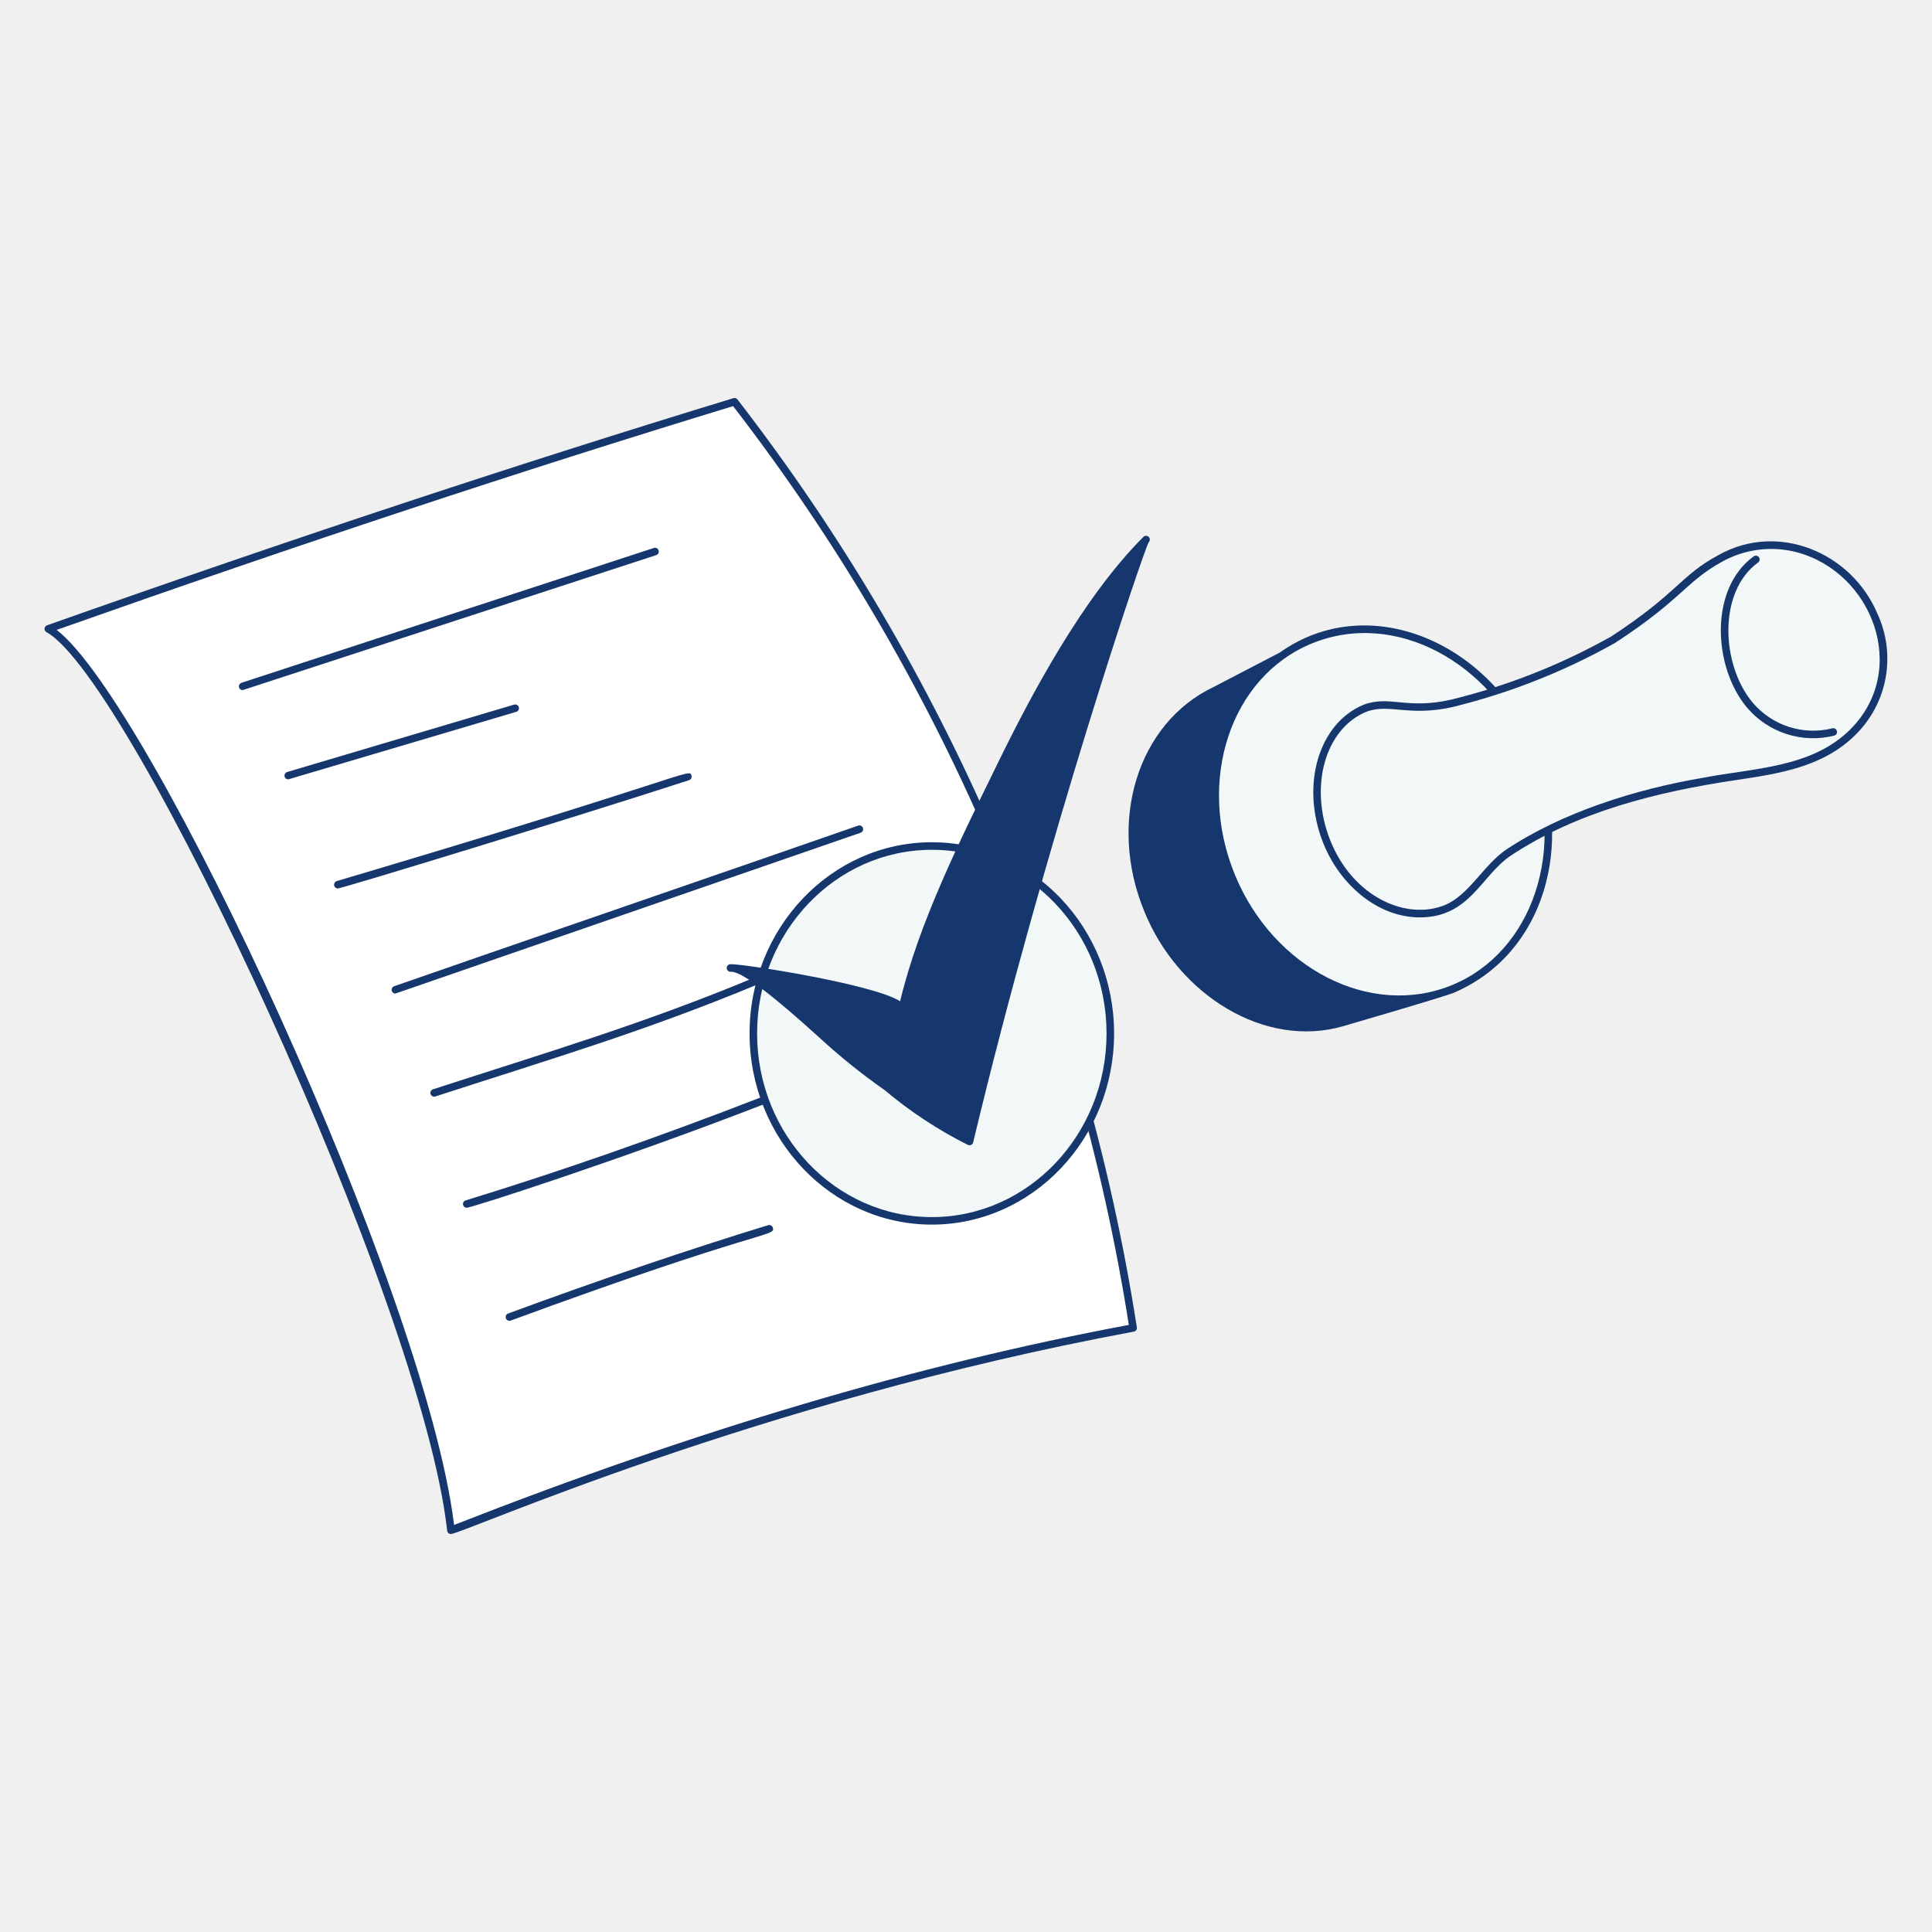
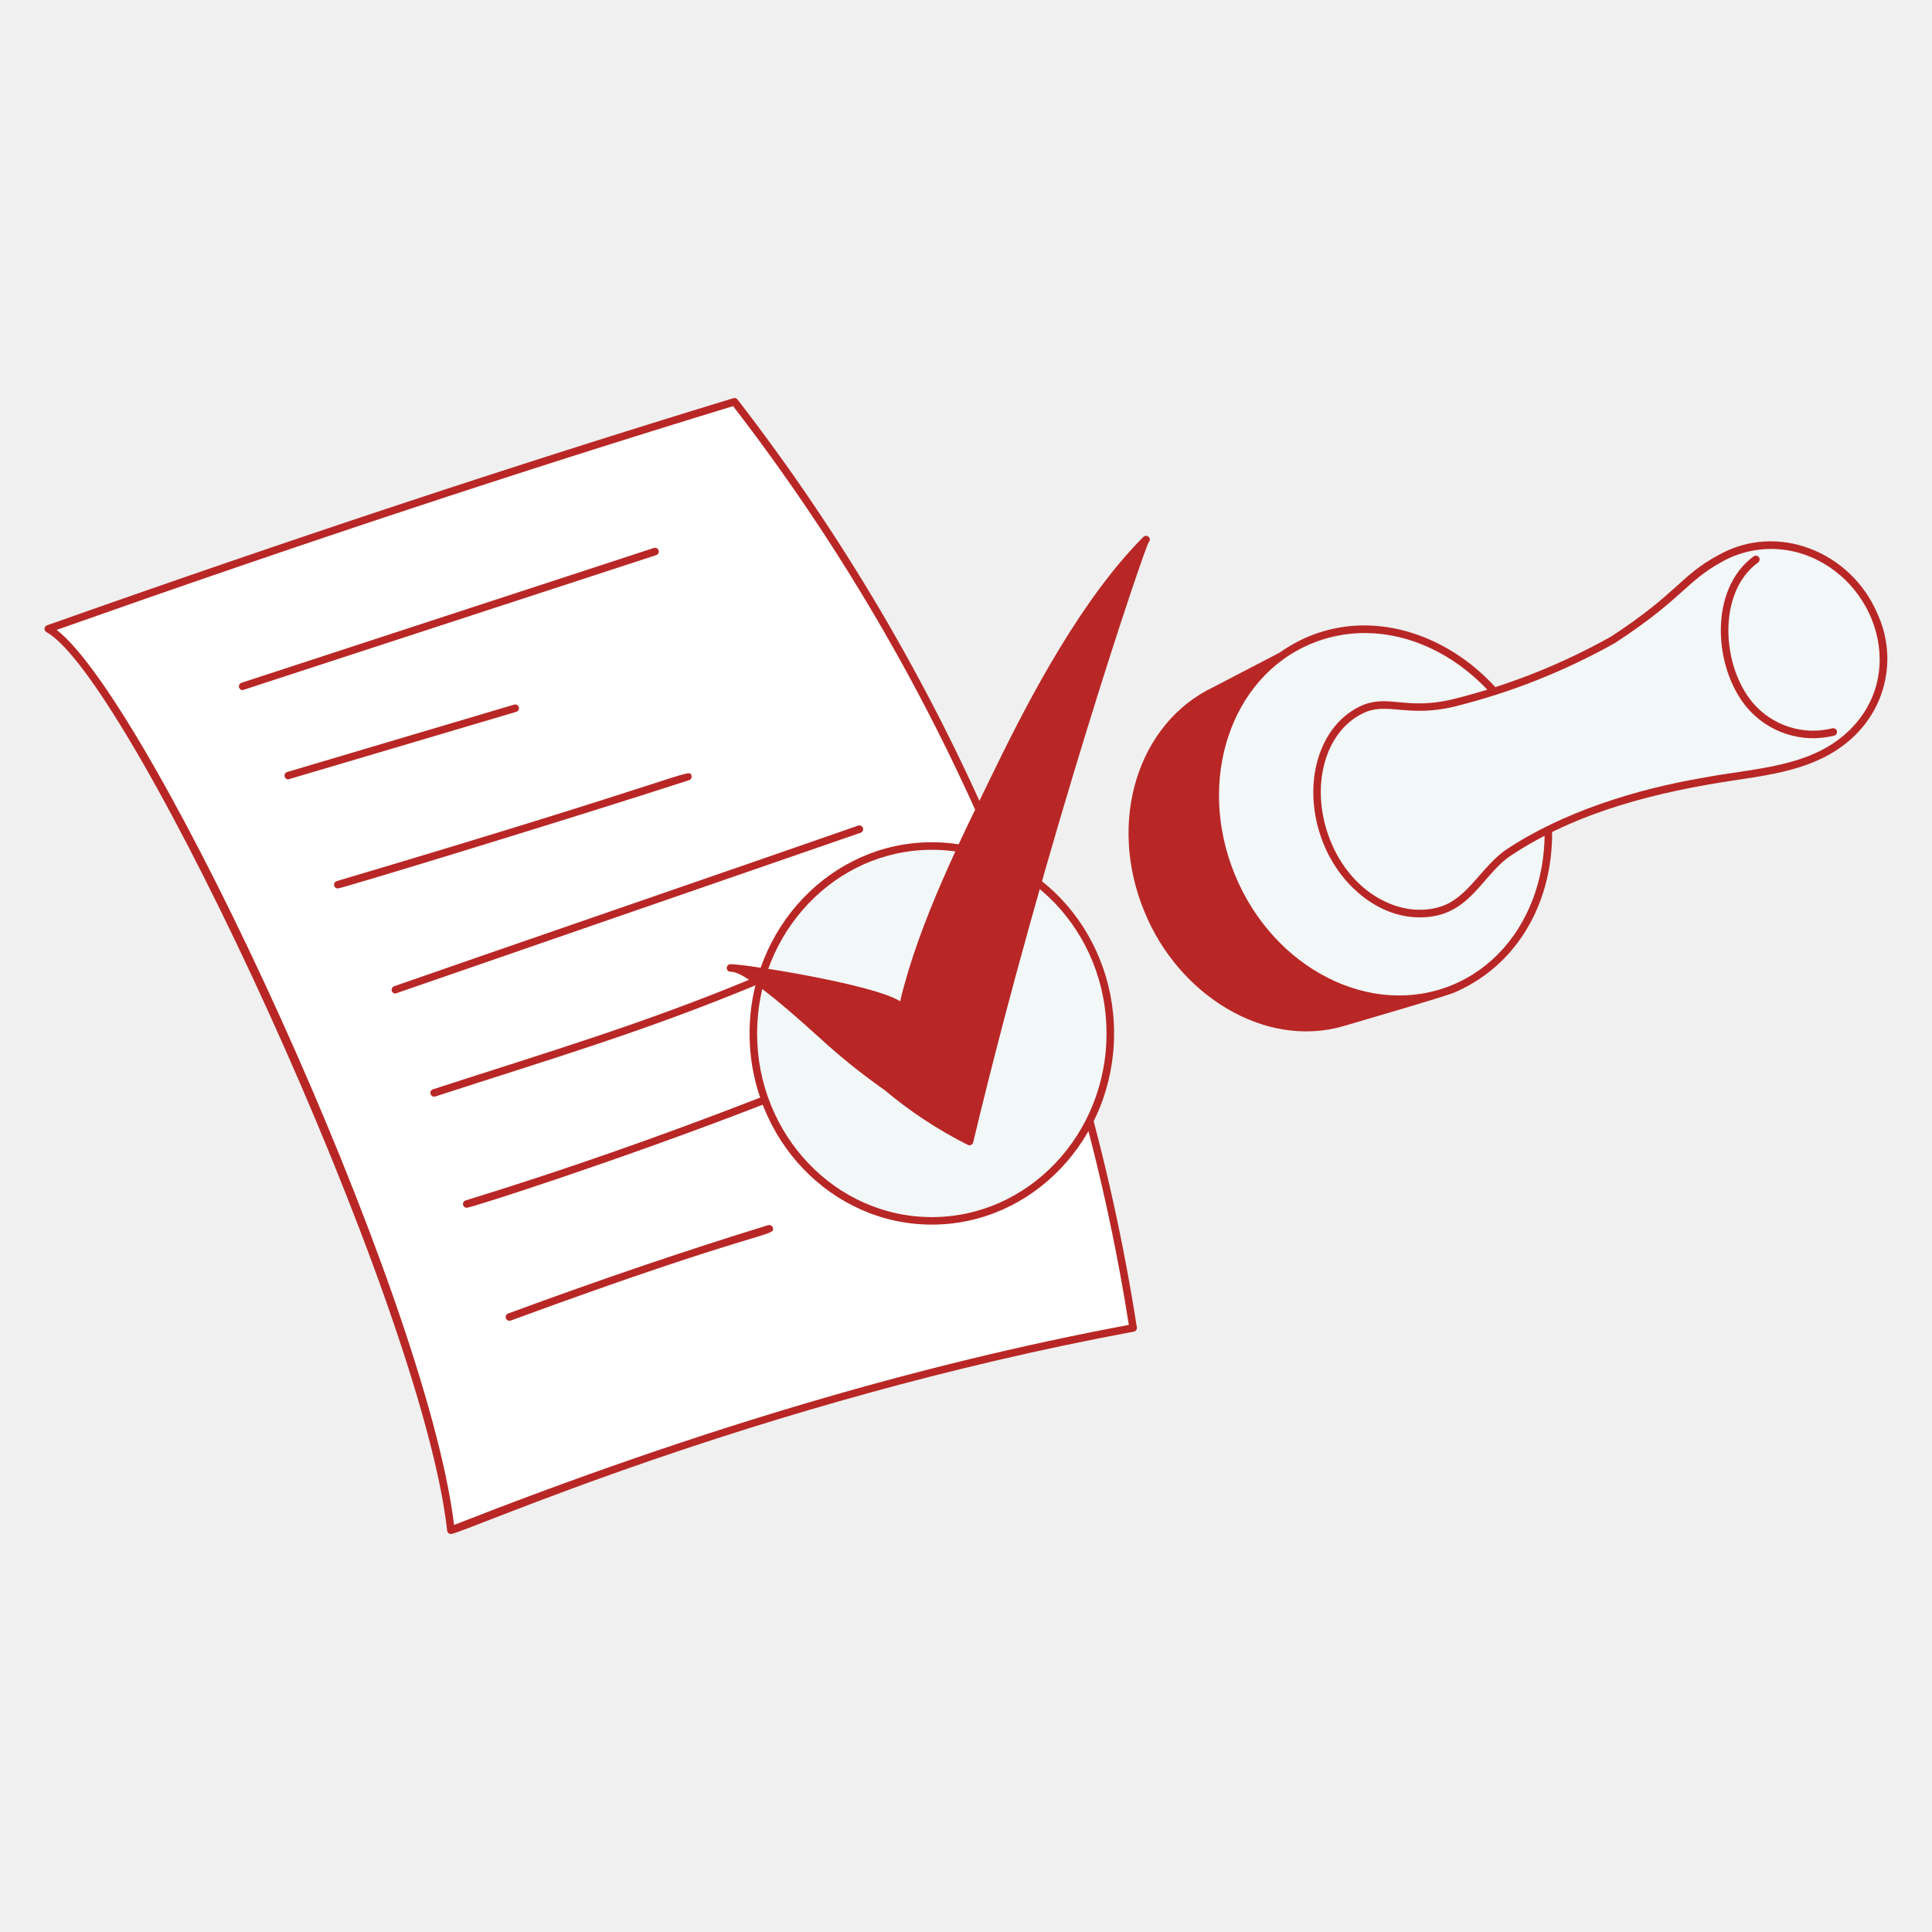
<svg xmlns="http://www.w3.org/2000/svg" width="174" height="174" viewBox="0 0 174 174" fill="none">
  <path d="M40.609 137.816C60.614 129.956 80.89 123.527 102.052 119.597C97.333 89.204 84.98 60.504 66.15 36.184C45.342 42.526 24.801 49.402 4.35 56.638C12.298 61.011 38.376 117.45 40.609 137.816Z" fill="white" />
-   <path d="M40.609 138.156C40.525 138.156 40.444 138.125 40.382 138.069C40.32 138.013 40.28 137.936 40.271 137.853C38.029 117.397 11.816 61.134 4.186 56.933C4.129 56.901 4.082 56.854 4.051 56.796C4.02 56.739 4.007 56.673 4.012 56.608C4.017 56.543 4.041 56.481 4.081 56.429C4.121 56.377 4.175 56.338 4.237 56.316C26.482 48.448 46.702 41.76 66.051 35.86C66.117 35.84 66.187 35.84 66.253 35.861C66.318 35.882 66.376 35.922 66.418 35.976C85.27 60.349 97.644 89.099 102.387 119.545C102.401 119.632 102.38 119.722 102.329 119.794C102.278 119.866 102.201 119.915 102.114 119.93C67.983 126.267 41.651 138.156 40.609 138.156ZM5.102 56.73C13.613 63.264 38.32 116.268 40.895 137.339C62.75 128.777 82.636 122.881 101.665 119.324C96.915 89.189 84.659 60.733 66.025 36.577C46.938 42.398 27 48.992 5.102 56.73Z" fill="#15376D" />
-   <path d="M21.854 62.154C21.774 62.154 21.696 62.125 21.635 62.073C21.574 62.021 21.533 61.949 21.52 61.869C21.508 61.79 21.523 61.708 21.565 61.639C21.607 61.571 21.672 61.519 21.748 61.493L58.899 49.347C58.983 49.323 59.074 49.332 59.152 49.373C59.229 49.415 59.288 49.484 59.315 49.568C59.343 49.652 59.336 49.742 59.298 49.822C59.26 49.901 59.192 49.962 59.109 49.992L21.854 62.154Z" fill="#15376D" />
-   <path d="M25.962 70.192C25.881 70.193 25.802 70.163 25.74 70.11C25.678 70.056 25.638 69.983 25.626 69.902C25.615 69.821 25.632 69.739 25.676 69.67C25.72 69.602 25.788 69.551 25.866 69.528L46.317 63.455C46.402 63.434 46.492 63.446 46.568 63.489C46.644 63.533 46.7 63.604 46.725 63.688C46.75 63.772 46.741 63.862 46.701 63.94C46.661 64.017 46.593 64.077 46.51 64.105L25.962 70.192Z" fill="#15376D" />
-   <path d="M30.427 80.016C30.346 80.017 30.267 79.987 30.205 79.934C30.143 79.881 30.103 79.807 30.091 79.726C30.079 79.645 30.097 79.563 30.141 79.494C30.185 79.425 30.253 79.375 30.331 79.352C62.286 69.874 62.051 69.147 62.275 69.838C62.303 69.923 62.296 70.016 62.255 70.096C62.214 70.176 62.143 70.237 62.058 70.265C51.699 73.63 30.793 80.016 30.427 80.016Z" fill="#15376D" />
-   <path d="M35.607 89.483C35.527 89.483 35.45 89.454 35.389 89.403C35.328 89.351 35.287 89.28 35.273 89.201C35.26 89.122 35.275 89.041 35.315 88.972C35.356 88.903 35.419 88.85 35.495 88.823C42.641 86.322 70.148 76.856 77.291 74.355C77.375 74.327 77.467 74.333 77.547 74.373C77.627 74.412 77.689 74.481 77.718 74.565C77.748 74.649 77.743 74.741 77.705 74.822C77.667 74.903 77.599 74.965 77.515 74.996L35.607 89.483Z" fill="#15376D" />
-   <path d="M38.986 98.109C49.513 94.688 57.879 92.23 67.985 88.027C68.026 88.009 68.07 88 68.115 88C68.159 88 68.203 88.009 68.245 88.026C68.327 88.061 68.393 88.127 68.429 88.209C68.446 88.25 68.455 88.295 68.455 88.339C68.456 88.384 68.447 88.428 68.43 88.469C68.413 88.51 68.388 88.548 68.356 88.579C68.325 88.611 68.287 88.636 68.246 88.653C58.125 92.863 49.767 95.321 39.196 98.754C39.111 98.778 39.021 98.768 38.943 98.727C38.865 98.686 38.807 98.616 38.779 98.533C38.752 98.449 38.758 98.358 38.797 98.279C38.835 98.2 38.903 98.139 38.986 98.109Z" fill="#15376D" />
-   <path d="M42.037 108.773C41.956 108.774 41.877 108.744 41.816 108.691C41.754 108.638 41.714 108.565 41.702 108.484C41.69 108.404 41.707 108.322 41.75 108.253C41.794 108.184 41.86 108.133 41.938 108.11C50.52 105.475 59.217 102.44 68.528 98.829C68.611 98.8 68.703 98.804 68.783 98.841C68.864 98.877 68.927 98.944 68.96 99.026C68.992 99.109 68.99 99.2 68.955 99.282C68.92 99.363 68.855 99.428 68.773 99.462C55.887 104.459 42.449 108.773 42.037 108.773Z" fill="#15376D" />
-   <path d="M45.762 118.297C54.251 115.174 61.911 112.572 69.179 110.342C69.265 110.316 69.357 110.326 69.437 110.368C69.516 110.41 69.576 110.481 69.603 110.567C69.857 111.397 68.754 110.567 45.997 118.933C45.955 118.949 45.911 118.956 45.866 118.954C45.822 118.952 45.778 118.942 45.737 118.923C45.697 118.904 45.66 118.878 45.63 118.845C45.6 118.813 45.576 118.774 45.561 118.732C45.546 118.691 45.538 118.646 45.54 118.602C45.542 118.557 45.553 118.513 45.571 118.473C45.59 118.432 45.616 118.396 45.649 118.366C45.682 118.335 45.72 118.312 45.762 118.297Z" fill="#15376D" />
+   <path d="M40.609 138.156C40.525 138.156 40.444 138.125 40.382 138.069C40.32 138.013 40.28 137.936 40.271 137.853C38.029 117.397 11.816 61.134 4.186 56.933C4.129 56.901 4.082 56.854 4.051 56.796C4.02 56.739 4.007 56.673 4.012 56.608C4.017 56.543 4.041 56.481 4.081 56.429C4.121 56.377 4.175 56.338 4.237 56.316C26.482 48.448 46.702 41.76 66.051 35.86C66.117 35.84 66.187 35.84 66.253 35.861C66.318 35.882 66.376 35.922 66.418 35.976C85.27 60.349 97.644 89.099 102.387 119.545C102.401 119.632 102.38 119.722 102.329 119.794C102.278 119.866 102.201 119.915 102.114 119.93C67.983 126.267 41.651 138.156 40.609 138.156ZM5.102 56.73C13.613 63.264 38.32 116.268 40.895 137.339C62.75 128.777 82.636 122.881 101.665 119.324C96.915 89.189 84.659 60.733 66.025 36.577C46.938 42.398 27 48.992 5.102 56.73Z" fill="#b82725" />
+   <path d="M21.854 62.154C21.774 62.154 21.696 62.125 21.635 62.073C21.574 62.021 21.533 61.949 21.52 61.869C21.508 61.79 21.523 61.708 21.565 61.639C21.607 61.571 21.672 61.519 21.748 61.493L58.899 49.347C58.983 49.323 59.074 49.332 59.152 49.373C59.229 49.415 59.288 49.484 59.315 49.568C59.343 49.652 59.336 49.742 59.298 49.822C59.26 49.901 59.192 49.962 59.109 49.992L21.854 62.154Z" fill="#b82725" />
+   <path d="M25.962 70.192C25.881 70.193 25.802 70.163 25.74 70.11C25.678 70.056 25.638 69.983 25.626 69.902C25.615 69.821 25.632 69.739 25.676 69.67C25.72 69.602 25.788 69.551 25.866 69.528L46.317 63.455C46.402 63.434 46.492 63.446 46.568 63.489C46.644 63.533 46.7 63.604 46.725 63.688C46.75 63.772 46.741 63.862 46.701 63.94C46.661 64.017 46.593 64.077 46.51 64.105L25.962 70.192Z" fill="#b82725" />
+   <path d="M30.427 80.016C30.346 80.017 30.267 79.987 30.205 79.934C30.143 79.881 30.103 79.807 30.091 79.726C30.079 79.645 30.097 79.563 30.141 79.494C30.185 79.425 30.253 79.375 30.331 79.352C62.286 69.874 62.051 69.147 62.275 69.838C62.303 69.923 62.296 70.016 62.255 70.096C62.214 70.176 62.143 70.237 62.058 70.265C51.699 73.63 30.793 80.016 30.427 80.016Z" fill="#b82725" />
+   <path d="M35.607 89.483C35.527 89.483 35.45 89.454 35.389 89.403C35.328 89.351 35.287 89.28 35.273 89.201C35.26 89.122 35.275 89.041 35.315 88.972C35.356 88.903 35.419 88.85 35.495 88.823C42.641 86.322 70.148 76.856 77.291 74.355C77.375 74.327 77.467 74.333 77.547 74.373C77.627 74.412 77.689 74.481 77.718 74.565C77.748 74.649 77.743 74.741 77.705 74.822C77.667 74.903 77.599 74.965 77.515 74.996L35.607 89.483Z" fill="#b82725" />
+   <path d="M38.986 98.109C49.513 94.688 57.879 92.23 67.985 88.027C68.026 88.009 68.07 88 68.115 88C68.159 88 68.203 88.009 68.245 88.026C68.327 88.061 68.393 88.127 68.429 88.209C68.446 88.25 68.455 88.295 68.455 88.339C68.456 88.384 68.447 88.428 68.43 88.469C68.413 88.51 68.388 88.548 68.356 88.579C68.325 88.611 68.287 88.636 68.246 88.653C58.125 92.863 49.767 95.321 39.196 98.754C39.111 98.778 39.021 98.768 38.943 98.727C38.865 98.686 38.807 98.616 38.779 98.533C38.752 98.449 38.758 98.358 38.797 98.279C38.835 98.2 38.903 98.139 38.986 98.109Z" fill="#b82725" />
+   <path d="M42.037 108.773C41.956 108.774 41.877 108.744 41.816 108.691C41.754 108.638 41.714 108.565 41.702 108.484C41.69 108.404 41.707 108.322 41.75 108.253C41.794 108.184 41.86 108.133 41.938 108.11C50.52 105.475 59.217 102.44 68.528 98.829C68.611 98.8 68.703 98.804 68.783 98.841C68.864 98.877 68.927 98.944 68.96 99.026C68.992 99.109 68.99 99.2 68.955 99.282C68.92 99.363 68.855 99.428 68.773 99.462C55.887 104.459 42.449 108.773 42.037 108.773Z" fill="#b82725" />
+   <path d="M45.762 118.297C54.251 115.174 61.911 112.572 69.179 110.342C69.265 110.316 69.357 110.326 69.437 110.368C69.516 110.41 69.576 110.481 69.603 110.567C69.857 111.397 68.754 110.567 45.997 118.933C45.955 118.949 45.911 118.956 45.866 118.954C45.822 118.952 45.778 118.942 45.737 118.923C45.697 118.904 45.66 118.878 45.63 118.845C45.6 118.813 45.576 118.774 45.561 118.732C45.546 118.691 45.538 118.646 45.54 118.602C45.542 118.557 45.553 118.513 45.571 118.473C45.59 118.432 45.616 118.396 45.649 118.366C45.682 118.335 45.72 118.312 45.762 118.297Z" fill="#b82725" />
  <path d="M83.923 109.951C92.801 109.951 99.998 102.395 99.998 93.073C99.998 83.751 92.801 76.194 83.923 76.194C75.044 76.194 67.848 83.751 67.848 93.073C67.848 102.395 75.044 109.951 83.923 109.951Z" fill="#F2F7F8" />
-   <path d="M83.923 110.291C74.875 110.291 67.508 102.567 67.508 93.073C67.508 83.578 74.871 75.854 83.923 75.854C92.974 75.854 100.337 83.578 100.337 93.073C100.337 102.567 92.973 110.291 83.923 110.291ZM83.923 76.535C75.245 76.535 68.186 83.955 68.186 93.074C68.186 102.194 75.245 109.615 83.923 109.615C92.6 109.615 99.658 102.195 99.658 93.074C99.658 83.954 92.599 76.533 83.923 76.533V76.535Z" fill="#15376D" />
-   <path d="M102.972 48.358C97.517 53.822 92.88 62.539 89.78 68.9C86.544 75.532 82.761 83.056 81.067 90.176C78.61 88.61 66.684 86.758 65.762 86.841C65.673 86.848 65.589 86.89 65.531 86.959C65.472 87.027 65.444 87.116 65.451 87.206C65.457 87.296 65.5 87.379 65.568 87.437C65.637 87.496 65.726 87.525 65.816 87.518C67.216 87.431 72.4 92.204 73.758 93.415C75.617 95.129 77.59 96.718 79.662 98.169C81.966 100.107 84.489 101.768 87.18 103.118C87.225 103.139 87.275 103.148 87.325 103.146C87.399 103.145 87.472 103.119 87.53 103.072C87.588 103.024 87.629 102.959 87.646 102.886C94.157 75.648 103.132 49.183 103.461 48.829C103.508 48.781 103.539 48.719 103.552 48.653C103.564 48.587 103.556 48.519 103.529 48.458C103.502 48.396 103.457 48.344 103.401 48.308C103.344 48.272 103.278 48.253 103.211 48.255C103.166 48.255 103.122 48.265 103.081 48.283C103.04 48.3 103.003 48.326 102.972 48.358Z" fill="#15376D" />
+   <path d="M83.923 110.291C74.875 110.291 67.508 102.567 67.508 93.073C67.508 83.578 74.871 75.854 83.923 75.854C92.974 75.854 100.337 83.578 100.337 93.073C100.337 102.567 92.973 110.291 83.923 110.291ZM83.923 76.535C75.245 76.535 68.186 83.955 68.186 93.074C68.186 102.194 75.245 109.615 83.923 109.615C92.6 109.615 99.658 102.195 99.658 93.074C99.658 83.954 92.599 76.533 83.923 76.533V76.535Z" fill="#b82725" />
+   <path d="M102.972 48.358C97.517 53.822 92.88 62.539 89.78 68.9C86.544 75.532 82.761 83.056 81.067 90.176C78.61 88.61 66.684 86.758 65.762 86.841C65.673 86.848 65.589 86.89 65.531 86.959C65.472 87.027 65.444 87.116 65.451 87.206C65.457 87.296 65.5 87.379 65.568 87.437C65.637 87.496 65.726 87.525 65.816 87.518C67.216 87.431 72.4 92.204 73.758 93.415C75.617 95.129 77.59 96.718 79.662 98.169C81.966 100.107 84.489 101.768 87.18 103.118C87.225 103.139 87.275 103.148 87.325 103.146C87.399 103.145 87.472 103.119 87.53 103.072C87.588 103.024 87.629 102.959 87.646 102.886C94.157 75.648 103.132 49.183 103.461 48.829C103.508 48.781 103.539 48.719 103.552 48.653C103.564 48.587 103.556 48.519 103.529 48.458C103.502 48.396 103.457 48.344 103.401 48.308C103.344 48.272 103.278 48.253 103.211 48.255C103.166 48.255 103.122 48.265 103.081 48.283C103.04 48.3 103.003 48.326 102.972 48.358Z" fill="#b82725" />
  <path d="M130.904 89.032C138.385 85.955 141.56 76.435 137.994 67.769C134.43 59.103 125.476 54.572 117.995 57.649C110.514 60.726 107.339 70.246 110.904 78.912C114.469 87.579 123.424 92.109 130.904 89.032Z" fill="#F2F7F8" />
-   <path d="M138.308 67.64C134.259 57.798 123.234 53.111 115.265 58.766L109.319 61.863C102.446 65.114 99.706 74.014 103.077 82.124C106.107 89.569 113.88 94.488 120.999 92.412C129.037 90.063 130.633 89.541 130.999 89.383C139.216 85.808 141.723 75.933 138.308 67.64ZM130.775 88.719C123.479 91.72 114.706 87.263 111.218 78.784C107.73 70.305 110.828 60.964 118.123 57.962C125.722 54.838 134.329 59.752 137.68 67.898C141.168 76.378 138.069 85.719 130.775 88.719Z" fill="#15376D" />
+   <path d="M138.308 67.64C134.259 57.798 123.234 53.111 115.265 58.766L109.319 61.863C102.446 65.114 99.706 74.014 103.077 82.124C106.107 89.569 113.88 94.488 120.999 92.412C129.037 90.063 130.633 89.541 130.999 89.383C139.216 85.808 141.723 75.933 138.308 67.64ZM130.775 88.719C123.479 91.72 114.706 87.263 111.218 78.784C107.73 70.305 110.828 60.964 118.123 57.962C125.722 54.838 134.329 59.752 137.68 67.898C141.168 76.378 138.069 85.719 130.775 88.719Z" fill="#b82725" />
  <path d="M154.924 50.295C151.485 52.192 151.07 53.83 145.276 57.618C140.724 60.148 135.86 62.07 130.809 63.336C129.605 63.592 128.377 63.712 127.147 63.694C125.718 63.607 124.371 63.225 122.95 63.781C118.997 65.329 117.502 70.746 119.47 75.747C121.438 80.749 126.356 83.451 130.276 81.82C132.605 80.852 133.745 78.228 135.813 76.819C137.928 75.393 140.206 74.225 142.599 73.339C155.224 68.574 161.871 70.946 166.89 65.927C172.442 60.376 168.88 51.237 161.89 49.406C159.54 48.797 157.046 49.116 154.924 50.295Z" fill="#F2F7F8" />
-   <path d="M127.873 82.623C124.079 82.623 120.648 79.682 119.151 75.872C117.116 70.692 118.763 65.126 122.821 63.467C125.159 62.589 126.694 63.936 130.732 63.003C135.759 61.768 140.595 59.858 145.108 57.323C151.165 53.361 151.309 51.855 154.758 49.998C160.124 46.967 166.742 49.752 169.077 55.253C169.914 57.051 170.177 59.064 169.828 61.017C169.479 62.969 168.536 64.767 167.127 66.163C164.208 69.082 160.222 69.676 156.366 70.252C149.232 71.315 141.997 73.104 135.997 77.105C133.36 78.936 132.336 82.622 127.873 82.623ZM123.068 64.098C119.36 65.615 117.882 70.787 119.782 75.623C121.815 80.797 126.667 82.931 130.144 81.506C132.308 80.591 133.583 77.955 135.616 76.541C140.719 73.139 147.301 71.087 153.346 70.054C157.982 69.162 163.177 69.16 166.648 65.683C171.983 60.349 168.657 51.544 161.801 49.729C159.535 49.143 157.13 49.452 155.085 50.592C151.779 52.419 151.567 53.91 145.462 57.9C140.885 60.47 135.982 62.408 130.885 63.662C126.917 64.58 125.115 63.331 123.068 64.098Z" fill="#15376D" />
-   <path d="M157.346 63.735C154.283 60.1 153.908 53.039 157.937 50.109C158.01 50.056 158.101 50.035 158.19 50.049C158.279 50.063 158.358 50.111 158.411 50.184C158.464 50.257 158.486 50.348 158.472 50.437C158.458 50.526 158.409 50.605 158.336 50.658C154.671 53.324 155.03 59.937 157.861 63.293C158.721 64.305 159.847 65.057 161.111 65.464C162.376 65.871 163.729 65.916 165.018 65.595C165.105 65.572 165.198 65.585 165.276 65.63C165.354 65.675 165.41 65.75 165.433 65.837C165.457 65.924 165.444 66.017 165.399 66.094C165.354 66.172 165.279 66.229 165.192 66.252C163.78 66.606 162.296 66.557 160.91 66.112C159.524 65.668 158.289 64.844 157.346 63.735Z" fill="#15376D" />
+   <path d="M127.873 82.623C124.079 82.623 120.648 79.682 119.151 75.872C117.116 70.692 118.763 65.126 122.821 63.467C125.159 62.589 126.694 63.936 130.732 63.003C135.759 61.768 140.595 59.858 145.108 57.323C151.165 53.361 151.309 51.855 154.758 49.998C160.124 46.967 166.742 49.752 169.077 55.253C169.914 57.051 170.177 59.064 169.828 61.017C169.479 62.969 168.536 64.767 167.127 66.163C164.208 69.082 160.222 69.676 156.366 70.252C149.232 71.315 141.997 73.104 135.997 77.105C133.36 78.936 132.336 82.622 127.873 82.623ZM123.068 64.098C119.36 65.615 117.882 70.787 119.782 75.623C121.815 80.797 126.667 82.931 130.144 81.506C132.308 80.591 133.583 77.955 135.616 76.541C140.719 73.139 147.301 71.087 153.346 70.054C157.982 69.162 163.177 69.16 166.648 65.683C171.983 60.349 168.657 51.544 161.801 49.729C159.535 49.143 157.13 49.452 155.085 50.592C151.779 52.419 151.567 53.91 145.462 57.9C140.885 60.47 135.982 62.408 130.885 63.662C126.917 64.58 125.115 63.331 123.068 64.098Z" fill="#b82725" />
+   <path d="M157.346 63.735C154.283 60.1 153.908 53.039 157.937 50.109C158.01 50.056 158.101 50.035 158.19 50.049C158.279 50.063 158.358 50.111 158.411 50.184C158.464 50.257 158.486 50.348 158.472 50.437C158.458 50.526 158.409 50.605 158.336 50.658C154.671 53.324 155.03 59.937 157.861 63.293C158.721 64.305 159.847 65.057 161.111 65.464C162.376 65.871 163.729 65.916 165.018 65.595C165.105 65.572 165.198 65.585 165.276 65.63C165.354 65.675 165.41 65.75 165.433 65.837C165.457 65.924 165.444 66.017 165.399 66.094C165.354 66.172 165.279 66.229 165.192 66.252C163.78 66.606 162.296 66.557 160.91 66.112C159.524 65.668 158.289 64.844 157.346 63.735Z" fill="#b82725" />
</svg>
